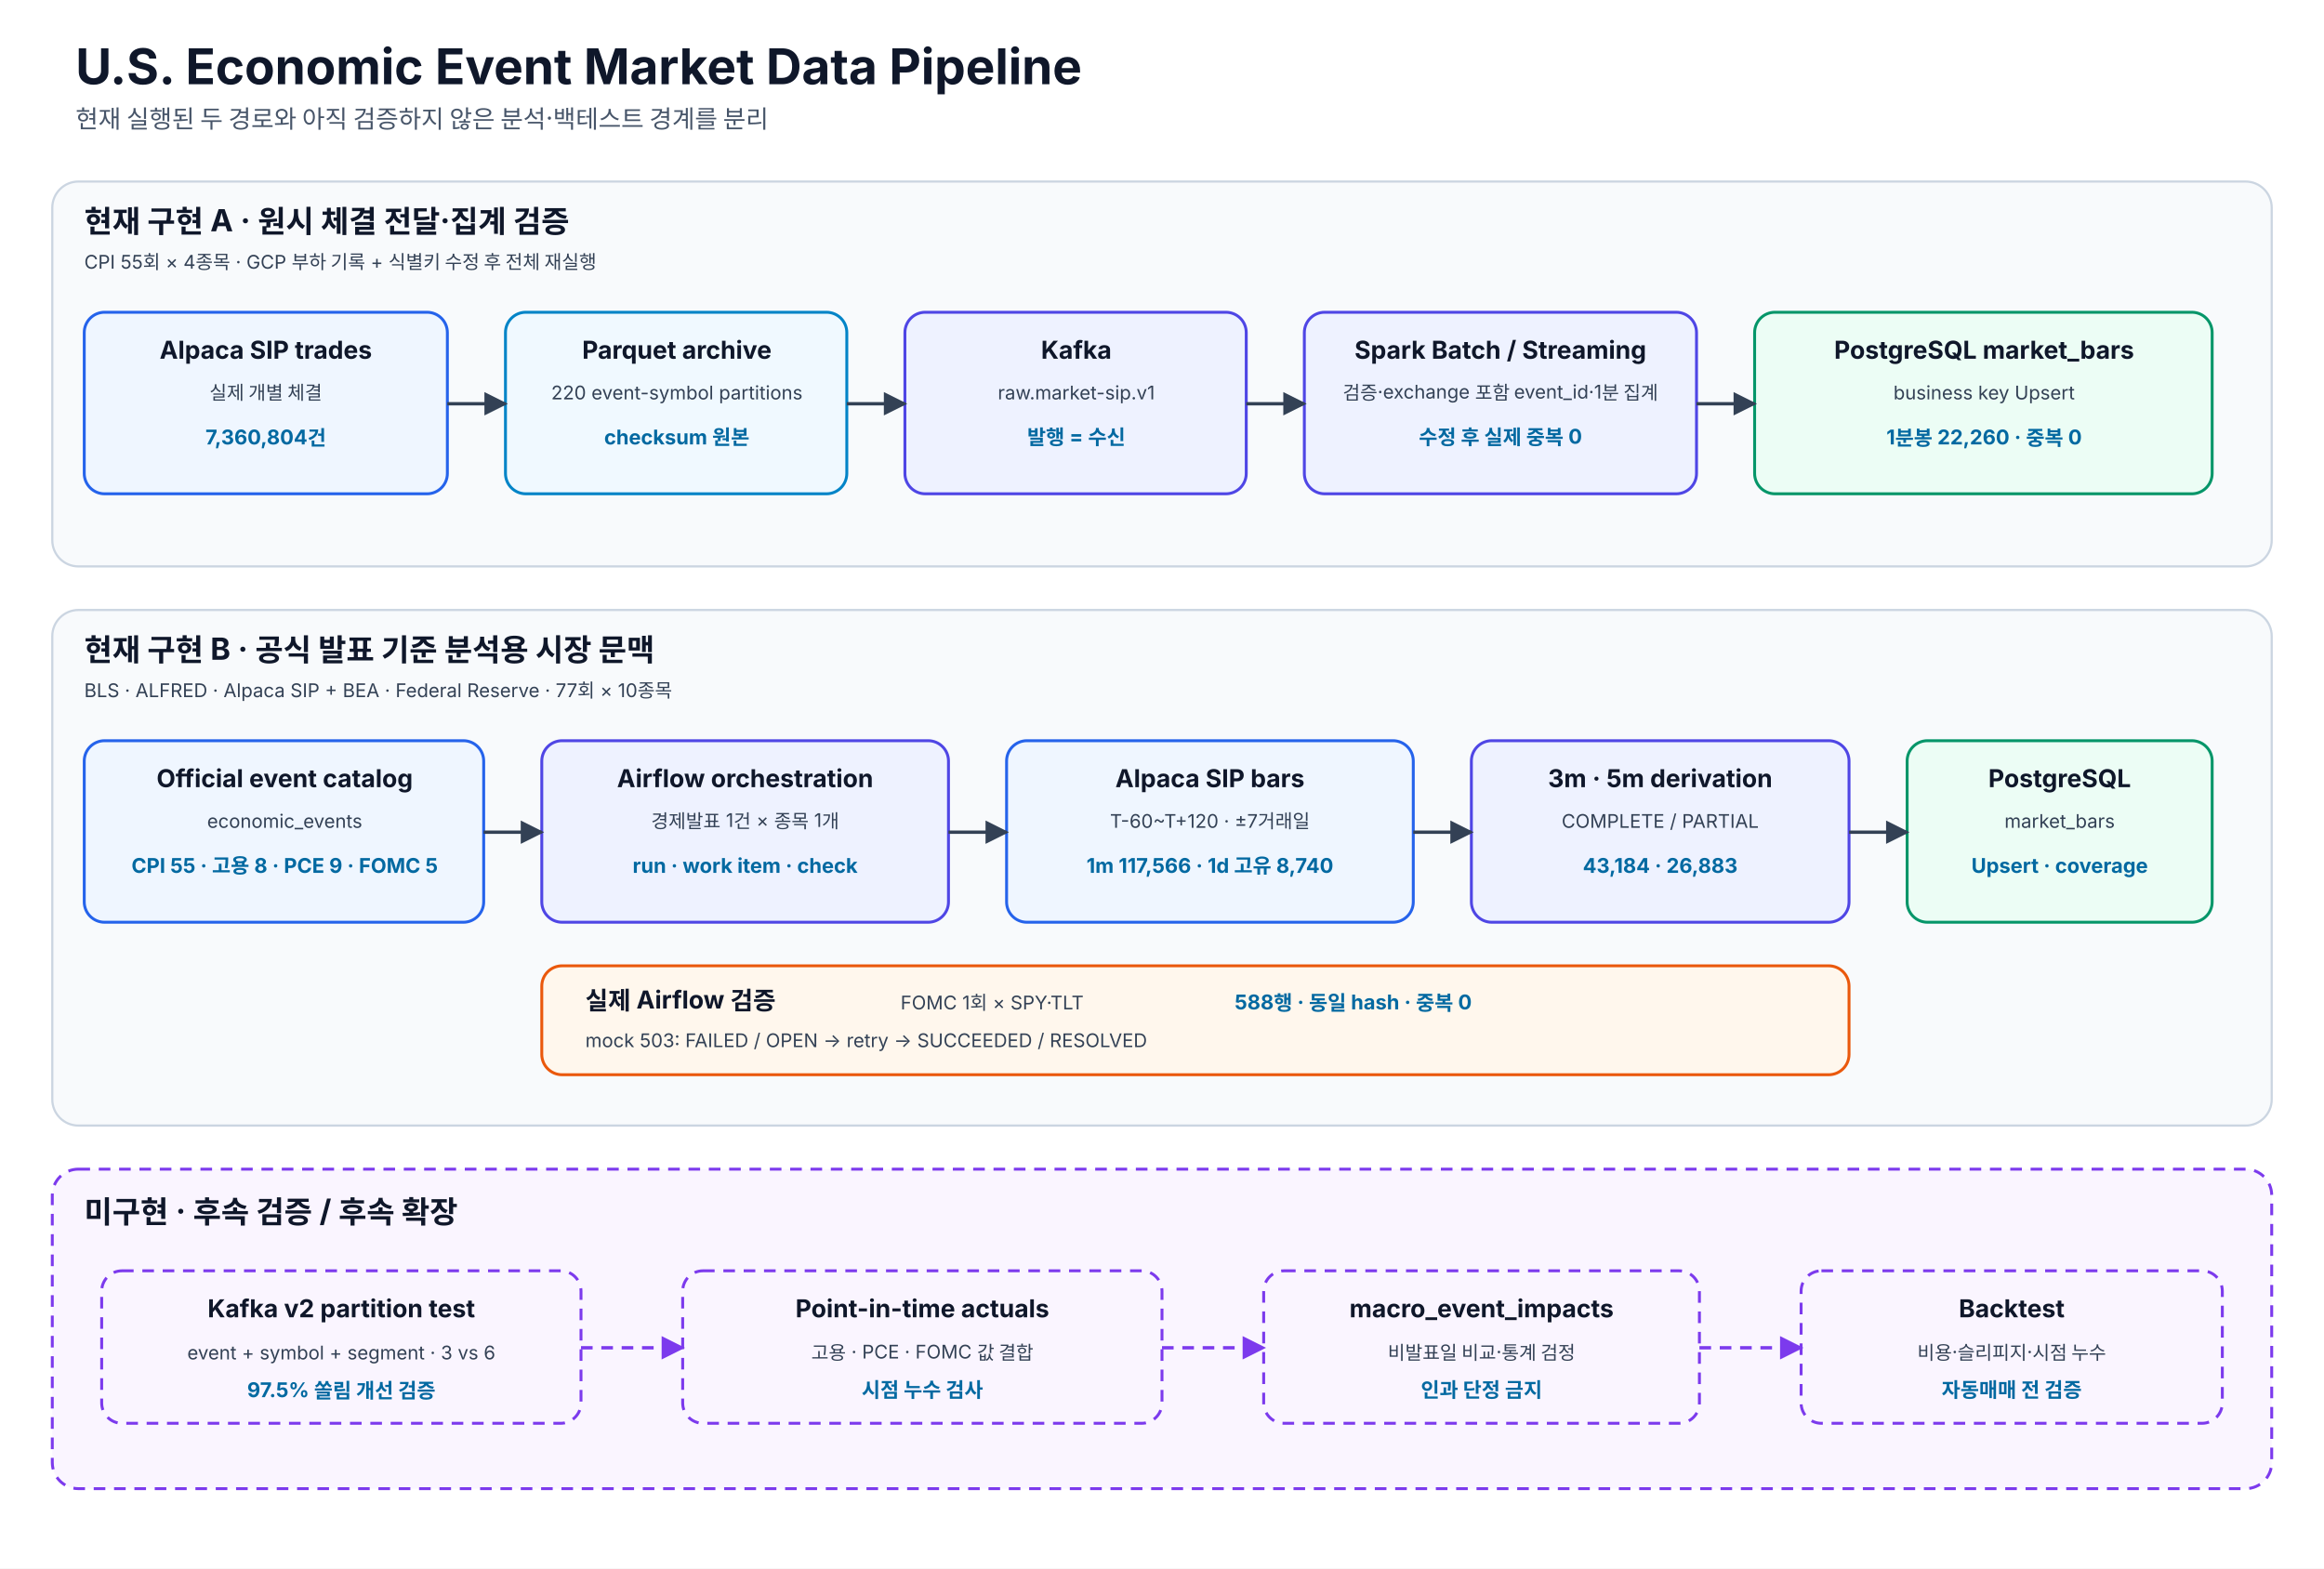
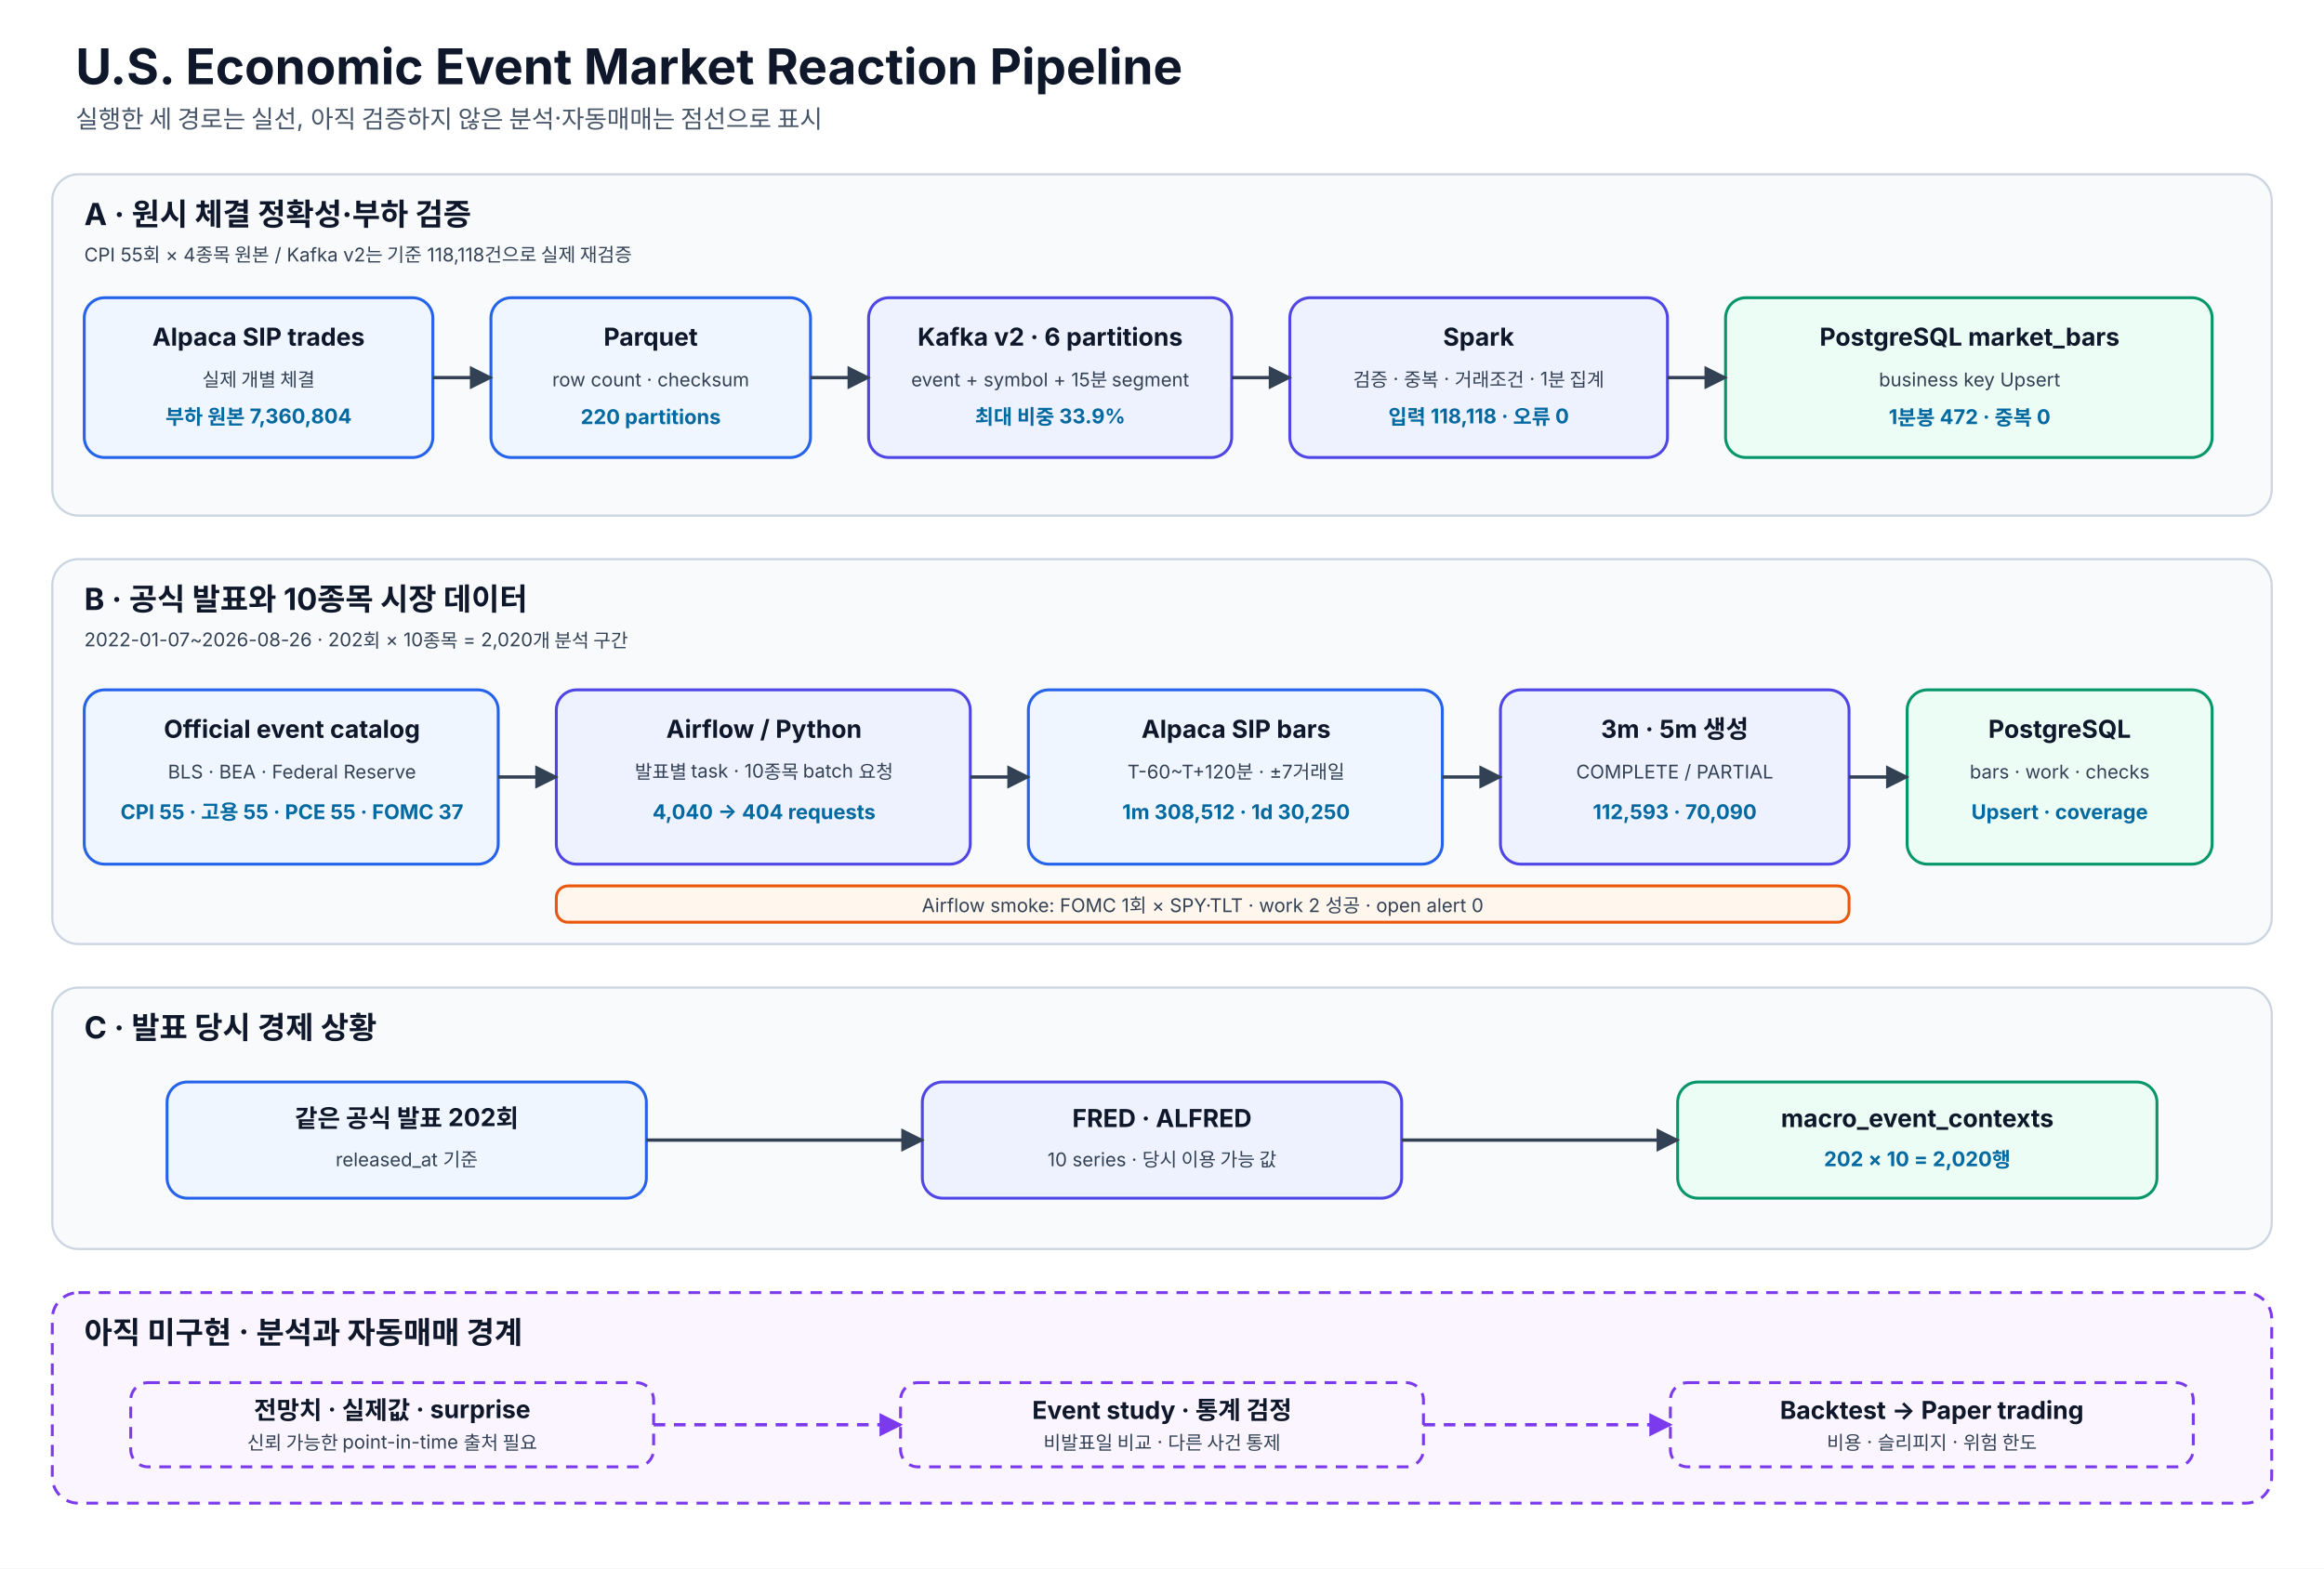
<svg xmlns="http://www.w3.org/2000/svg" width="1600" height="1080" viewBox="0 0 1600 1080" role="img" aria-labelledby="title desc">
  <defs>
    <marker id="arrow" viewBox="0 0 10 10" refX="9" refY="5" markerWidth="7" markerHeight="7" orient="auto">
-       <path d="M0 0 L10 5 L0 10 z" fill="#334155" />
+       <path d="M0 0 L10 5 L0 10z" fill="#334155" />
    </marker>
-     <marker id="futureArrow" viewBox="0 0 10 10" refX="9" refY="5" markerWidth="7" markerHeight="7" orient="auto">
-       <path d="M0 0 L10 5 L0 10 z" fill="#7c3aed" />
+     <marker id="future-arrow" viewBox="0 0 10 10" refX="9" refY="5" markerWidth="7" markerHeight="7" orient="auto">
+       <path d="M0 0 L10 5 L0 10z" fill="#7c3aed" />
    </marker>
    <style>
-       .title{font:700 34px -apple-system,BlinkMacSystemFont,"Apple SD Gothic Neo",sans-serif;fill:#0f172a}.subtitle{font:400 17px -apple-system,BlinkMacSystemFont,"Apple SD Gothic Neo",sans-serif;fill:#475569}.section{font:700 21px -apple-system,BlinkMacSystemFont,"Apple SD Gothic Neo",sans-serif;fill:#0f172a}.box-title{font:700 17px -apple-system,BlinkMacSystemFont,"Apple SD Gothic Neo",sans-serif;fill:#0f172a}.copy{font:400 13px -apple-system,BlinkMacSystemFont,"Apple SD Gothic Neo",sans-serif;fill:#334155}.metric{font:700 14px -apple-system,BlinkMacSystemFont,"Apple SD Gothic Neo",sans-serif;fill:#0369a1}.lane{fill:#f8fafc;stroke:#cbd5e1;stroke-width:1.5}.source{fill:#eff6ff;stroke:#2563eb;stroke-width:2}.raw{fill:#f0f9ff;stroke:#0284c7;stroke-width:2}.process{fill:#eef2ff;stroke:#4f46e5;stroke-width:2}.store{fill:#ecfdf5;stroke:#059669;stroke-width:2}.evidence{fill:#fff7ed;stroke:#ea580c;stroke-width:2}.future{fill:#faf5ff;stroke:#7c3aed;stroke-width:2;stroke-dasharray:8 6}.flow{fill:none;stroke:#334155;stroke-width:2.3;marker-end:url(#arrow)}.future-flow{fill:none;stroke:#7c3aed;stroke-width:2.3;stroke-dasharray:8 6;marker-end:url(#futureArrow)}
+       .title{font:700 34px -apple-system,BlinkMacSystemFont,"Apple SD Gothic Neo",sans-serif;fill:#0f172a}
+       .subtitle{font:400 17px -apple-system,BlinkMacSystemFont,"Apple SD Gothic Neo",sans-serif;fill:#475569}
+       .section{font:700 21px -apple-system,BlinkMacSystemFont,"Apple SD Gothic Neo",sans-serif;fill:#0f172a}
+       .box-title{font:700 17px -apple-system,BlinkMacSystemFont,"Apple SD Gothic Neo",sans-serif;fill:#0f172a}
+       .copy{font:400 13px -apple-system,BlinkMacSystemFont,"Apple SD Gothic Neo",sans-serif;fill:#334155}
+       .metric{font:700 14px -apple-system,BlinkMacSystemFont,"Apple SD Gothic Neo",sans-serif;fill:#0369a1}
+       .lane{fill:#f8fafc;stroke:#cbd5e1;stroke-width:1.5}
+       .source{fill:#eff6ff;stroke:#2563eb;stroke-width:2}
+       .process{fill:#eef2ff;stroke:#4f46e5;stroke-width:2}
+       .store{fill:#ecfdf5;stroke:#059669;stroke-width:2}
+       .evidence{fill:#fff7ed;stroke:#ea580c;stroke-width:2}
+       .future{fill:#faf5ff;stroke:#7c3aed;stroke-width:2;stroke-dasharray:8 6}
+       .flow{fill:none;stroke:#334155;stroke-width:2.3;marker-end:url(#arrow)}
+       .future-flow{fill:none;stroke:#7c3aed;stroke-width:2.3;stroke-dasharray:8 6;marker-end:url(#future-arrow)}
    </style>
  </defs>
-   <rect width="1600" height="1080" fill="#ffffff" />
-   <text x="52" y="58" class="title">U.S. Economic Event Market Data Pipeline</text>
-   <text x="52" y="88" class="subtitle">현재 실행된 두 경로와 아직 검증하지 않은 분석·백테스트 경계를 분리</text>
-   <rect x="36" y="125" width="1528" height="265" rx="18" class="lane" />
-   <text x="58" y="160" class="section">현재 구현 A · 원시 체결 전달·집계 검증</text>
-   <text x="58" y="185" class="copy">CPI 55회 × 4종목 · GCP 부하 기록 + 식별키 수정 후 전체 재실행</text>
-   <rect x="58" y="215" width="250" height="125" rx="14" class="source" />
-   <text x="183" y="247" text-anchor="middle" class="box-title">Alpaca SIP trades</text>
-   <text x="183" y="275" text-anchor="middle" class="copy">실제 개별 체결</text>
-   <text x="183" y="306" text-anchor="middle" class="metric">7,360,804건</text>
-   <rect x="348" y="215" width="235" height="125" rx="14" class="raw" />
-   <text x="466" y="247" text-anchor="middle" class="box-title">Parquet archive</text>
-   <text x="466" y="275" text-anchor="middle" class="copy">220 event-symbol partitions</text>
-   <text x="466" y="306" text-anchor="middle" class="metric">checksum 원본</text>
-   <rect x="623" y="215" width="235" height="125" rx="14" class="process" />
-   <text x="741" y="247" text-anchor="middle" class="box-title">Kafka</text>
-   <text x="741" y="275" text-anchor="middle" class="copy">raw.market-sip.v1</text>
-   <text x="741" y="306" text-anchor="middle" class="metric">발행 = 수신</text>
-   <rect x="898" y="215" width="270" height="125" rx="14" class="process" />
-   <text x="1033" y="247" text-anchor="middle" class="box-title">Spark Batch / Streaming</text>
-   <text x="1033" y="275" text-anchor="middle" class="copy">검증·exchange 포함 event_id·1분 집계</text>
-   <text x="1033" y="306" text-anchor="middle" class="metric">수정 후 실제 중복 0</text>
-   <rect x="1208" y="215" width="315" height="125" rx="14" class="store" />
-   <text x="1366" y="247" text-anchor="middle" class="box-title">PostgreSQL market_bars</text>
-   <text x="1366" y="275" text-anchor="middle" class="copy">business key Upsert</text>
-   <text x="1366" y="306" text-anchor="middle" class="metric">1분봉 22,260 · 중복 0</text>
-   <path d="M308 278 H348" class="flow" />
-   <path d="M583 278 H623" class="flow" />
-   <path d="M858 278 H898" class="flow" />
-   <path d="M1168 278 H1208" class="flow" />
-   <rect x="36" y="420" width="1528" height="355" rx="18" class="lane" />
-   <text x="58" y="455" class="section">현재 구현 B · 공식 발표 기준 분석용 시장 문맥</text>
-   <text x="58" y="480" class="copy">BLS · ALFRED · Alpaca SIP + BEA · Federal Reserve · 77회 × 10종목</text>
-   <rect x="58" y="510" width="275" height="125" rx="14" class="source" />
-   <text x="196" y="542" text-anchor="middle" class="box-title">Official event catalog</text>
-   <text x="196" y="570" text-anchor="middle" class="copy">economic_events</text>
-   <text x="196" y="601" text-anchor="middle" class="metric">CPI 55 · 고용 8 · PCE 9 · FOMC 5</text>
-   <rect x="373" y="510" width="280" height="125" rx="14" class="process" />
-   <text x="513" y="542" text-anchor="middle" class="box-title">Airflow orchestration</text>
-   <text x="513" y="570" text-anchor="middle" class="copy">경제발표 1건 × 종목 1개</text>
-   <text x="513" y="601" text-anchor="middle" class="metric">run · work item · check</text>
-   <rect x="693" y="510" width="280" height="125" rx="14" class="source" />
-   <text x="833" y="542" text-anchor="middle" class="box-title">Alpaca SIP bars</text>
-   <text x="833" y="570" text-anchor="middle" class="copy">T-60~T+120 · ±7거래일</text>
-   <text x="833" y="601" text-anchor="middle" class="metric">1m 117,566 · 1d 고유 8,740</text>
-   <rect x="1013" y="510" width="260" height="125" rx="14" class="process" />
-   <text x="1143" y="542" text-anchor="middle" class="box-title">3m · 5m derivation</text>
-   <text x="1143" y="570" text-anchor="middle" class="copy">COMPLETE / PARTIAL</text>
-   <text x="1143" y="601" text-anchor="middle" class="metric">43,184 · 26,883</text>
-   <rect x="1313" y="510" width="210" height="125" rx="14" class="store" />
-   <text x="1418" y="542" text-anchor="middle" class="box-title">PostgreSQL</text>
-   <text x="1418" y="570" text-anchor="middle" class="copy">market_bars</text>
-   <text x="1418" y="601" text-anchor="middle" class="metric">Upsert · coverage</text>
-   <path d="M333 573 H373" class="flow" />
-   <path d="M653 573 H693" class="flow" />
-   <path d="M973 573 H1013" class="flow" />
-   <path d="M1273 573 H1313" class="flow" />
-   <rect x="373" y="665" width="900" height="75" rx="14" class="evidence" />
-   <text x="403" y="695" class="box-title">실제 Airflow 검증</text>
-   <text x="620" y="695" class="copy">FOMC 1회 × SPY·TLT</text>
-   <text x="850" y="695" class="metric">588행 · 동일 hash · 중복 0</text>
-   <text x="403" y="721" class="copy">mock 503: FAILED / OPEN → retry → SUCCEEDED / RESOLVED</text>
-   <rect x="36" y="805" width="1528" height="220" rx="18" class="future" />
-   <text x="58" y="842" class="section">미구현 · 후속 검증 / 후속 확장</text>
-   <rect x="70" y="875" width="330" height="105" rx="14" class="future" />
-   <text x="235" y="907" text-anchor="middle" class="box-title">Kafka v2 partition test</text>
-   <text x="235" y="936" text-anchor="middle" class="copy">event + symbol + segment · 3 vs 6</text>
-   <text x="235" y="962" text-anchor="middle" class="metric">97.5% 쏠림 개선 검증</text>
-   <rect x="470" y="875" width="330" height="105" rx="14" class="future" />
-   <text x="635" y="907" text-anchor="middle" class="box-title">Point-in-time actuals</text>
-   <text x="635" y="936" text-anchor="middle" class="copy">고용 · PCE · FOMC 값 결합</text>
-   <text x="635" y="962" text-anchor="middle" class="metric">시점 누수 검사</text>
-   <rect x="870" y="875" width="300" height="105" rx="14" class="future" />
-   <text x="1020" y="907" text-anchor="middle" class="box-title">macro_event_impacts</text>
-   <text x="1020" y="936" text-anchor="middle" class="copy">비발표일 비교·통계 검정</text>
-   <text x="1020" y="962" text-anchor="middle" class="metric">인과 단정 금지</text>
-   <rect x="1240" y="875" width="290" height="105" rx="14" class="future" />
-   <text x="1385" y="907" text-anchor="middle" class="box-title">Backtest</text>
-   <text x="1385" y="936" text-anchor="middle" class="copy">비용·슬리피지·시점 누수</text>
-   <text x="1385" y="962" text-anchor="middle" class="metric">자동매매 전 검증</text>
-   <path d="M400 928 H470" class="future-flow" />
-   <path d="M800 928 H870" class="future-flow" />
-   <path d="M1170 928 H1240" class="future-flow" />
+   <rect width="1600" height="1080" fill="#fff" />
+   <text x="52" y="58" class="title">U.S. Economic Event Market Reaction Pipeline</text>
+   <text x="52" y="88" class="subtitle">실행한 세 경로는 실선, 아직 검증하지 않은 분석·자동매매는 점선으로 표시</text>
+   <rect x="36" y="120" width="1528" height="235" rx="18" class="lane" />
+   <text x="58" y="155" class="section">A · 원시 체결 정확성·부하 검증</text>
+   <text x="58" y="180" class="copy">CPI 55회 × 4종목 원본 / Kafka v2는 기준 118,118건으로 실제 재검증</text>
+   <rect x="58" y="205" width="240" height="110" rx="14" class="source" />
+   <text x="178" y="238" text-anchor="middle" class="box-title">Alpaca SIP trades</text>
+   <text x="178" y="266" text-anchor="middle" class="copy">실제 개별 체결</text>
+   <text x="178" y="292" text-anchor="middle" class="metric">부하 원본 7,360,804</text>
+   <rect x="338" y="205" width="220" height="110" rx="14" class="source" />
+   <text x="448" y="238" text-anchor="middle" class="box-title">Parquet</text>
+   <text x="448" y="266" text-anchor="middle" class="copy">row count · checksum</text>
+   <text x="448" y="292" text-anchor="middle" class="metric">220 partitions</text>
+   <rect x="598" y="205" width="250" height="110" rx="14" class="process" />
+   <text x="723" y="238" text-anchor="middle" class="box-title">Kafka v2 · 6 partitions</text>
+   <text x="723" y="266" text-anchor="middle" class="copy">event + symbol + 15분 segment</text>
+   <text x="723" y="292" text-anchor="middle" class="metric">최대 비중 33.9%</text>
+   <rect x="888" y="205" width="260" height="110" rx="14" class="process" />
+   <text x="1018" y="238" text-anchor="middle" class="box-title">Spark</text>
+   <text x="1018" y="266" text-anchor="middle" class="copy">검증 · 중복 · 거래조건 · 1분 집계</text>
+   <text x="1018" y="292" text-anchor="middle" class="metric">입력 118,118 · 오류 0</text>
+   <rect x="1188" y="205" width="335" height="110" rx="14" class="store" />
+   <text x="1356" y="238" text-anchor="middle" class="box-title">PostgreSQL market_bars</text>
+   <text x="1356" y="266" text-anchor="middle" class="copy">business key Upsert</text>
+   <text x="1356" y="292" text-anchor="middle" class="metric">1분봉 472 · 중복 0</text>
+   <path d="M298 260H338" class="flow" />
+   <path d="M558 260H598" class="flow" />
+   <path d="M848 260H888" class="flow" />
+   <path d="M1148 260H1188" class="flow" />
+   <rect x="36" y="385" width="1528" height="265" rx="18" class="lane" />
+   <text x="58" y="420" class="section">B · 공식 발표와 10종목 시장 데이터</text>
+   <text x="58" y="445" class="copy">2022-01-07~2026-08-26 · 202회 × 10종목 = 2,020개 분석 구간</text>
+   <rect x="58" y="475" width="285" height="120" rx="14" class="source" />
+   <text x="201" y="508" text-anchor="middle" class="box-title">Official event catalog</text>
+   <text x="201" y="536" text-anchor="middle" class="copy">BLS · BEA · Federal Reserve</text>
+   <text x="201" y="564" text-anchor="middle" class="metric">CPI 55 · 고용 55 · PCE 55 · FOMC 37</text>
+   <rect x="383" y="475" width="285" height="120" rx="14" class="process" />
+   <text x="526" y="508" text-anchor="middle" class="box-title">Airflow / Python</text>
+   <text x="526" y="536" text-anchor="middle" class="copy">발표별 task · 10종목 batch 요청</text>
+   <text x="526" y="564" text-anchor="middle" class="metric">4,040 → 404 requests</text>
+   <rect x="708" y="475" width="285" height="120" rx="14" class="source" />
+   <text x="851" y="508" text-anchor="middle" class="box-title">Alpaca SIP bars</text>
+   <text x="851" y="536" text-anchor="middle" class="copy">T-60~T+120분 · ±7거래일</text>
+   <text x="851" y="564" text-anchor="middle" class="metric">1m 308,512 · 1d 30,250</text>
+   <rect x="1033" y="475" width="240" height="120" rx="14" class="process" />
+   <text x="1153" y="508" text-anchor="middle" class="box-title">3m · 5m 생성</text>
+   <text x="1153" y="536" text-anchor="middle" class="copy">COMPLETE / PARTIAL</text>
+   <text x="1153" y="564" text-anchor="middle" class="metric">112,593 · 70,090</text>
+   <rect x="1313" y="475" width="210" height="120" rx="14" class="store" />
+   <text x="1418" y="508" text-anchor="middle" class="box-title">PostgreSQL</text>
+   <text x="1418" y="536" text-anchor="middle" class="copy">bars · work · checks</text>
+   <text x="1418" y="564" text-anchor="middle" class="metric">Upsert · coverage</text>
+   <path d="M343 535H383" class="flow" />
+   <path d="M668 535H708" class="flow" />
+   <path d="M993 535H1033" class="flow" />
+   <path d="M1273 535H1313" class="flow" />
+   <rect x="383" y="610" width="890" height="25" rx="8" class="evidence" />
+   <text x="828" y="628" text-anchor="middle" class="copy">Airflow smoke: FOMC 1회 × SPY·TLT · work 2 성공 · open alert 0</text>
+   <rect x="36" y="680" width="1528" height="180" rx="18" class="lane" />
+   <text x="58" y="715" class="section">C · 발표 당시 경제 상황</text>
+   <rect x="115" y="745" width="330" height="80" rx="14" class="source" />
+   <text x="280" y="776" text-anchor="middle" class="box-title">같은 공식 발표 202회</text>
+   <text x="280" y="803" text-anchor="middle" class="copy">released_at 기준</text>
+   <rect x="635" y="745" width="330" height="80" rx="14" class="process" />
+   <text x="800" y="776" text-anchor="middle" class="box-title">FRED · ALFRED</text>
+   <text x="800" y="803" text-anchor="middle" class="copy">10 series · 당시 이용 가능 값</text>
+   <rect x="1155" y="745" width="330" height="80" rx="14" class="store" />
+   <text x="1320" y="776" text-anchor="middle" class="box-title">macro_event_contexts</text>
+   <text x="1320" y="803" text-anchor="middle" class="metric">202 × 10 = 2,020행</text>
+   <path d="M445 785H635" class="flow" />
+   <path d="M965 785H1155" class="flow" />
+   <rect x="36" y="890" width="1528" height="145" rx="18" class="future" />
+   <text x="58" y="925" class="section">아직 미구현 · 분석과 자동매매 경계</text>
+   <rect x="90" y="952" width="360" height="58" rx="12" class="future" />
+   <text x="270" y="977" text-anchor="middle" class="box-title">전망치 · 실제값 · surprise</text>
+   <text x="270" y="998" text-anchor="middle" class="copy">신뢰 가능한 point-in-time 출처 필요</text>
+   <rect x="620" y="952" width="360" height="58" rx="12" class="future" />
+   <text x="800" y="977" text-anchor="middle" class="box-title">Event study · 통계 검정</text>
+   <text x="800" y="998" text-anchor="middle" class="copy">비발표일 비교 · 다른 사건 통제</text>
+   <rect x="1150" y="952" width="360" height="58" rx="12" class="future" />
+   <text x="1330" y="977" text-anchor="middle" class="box-title">Backtest → Paper trading</text>
+   <text x="1330" y="998" text-anchor="middle" class="copy">비용 · 슬리피지 · 위험 한도</text>
+   <path d="M450 981H620" class="future-flow" />
+   <path d="M980 981H1150" class="future-flow" />
</svg>
